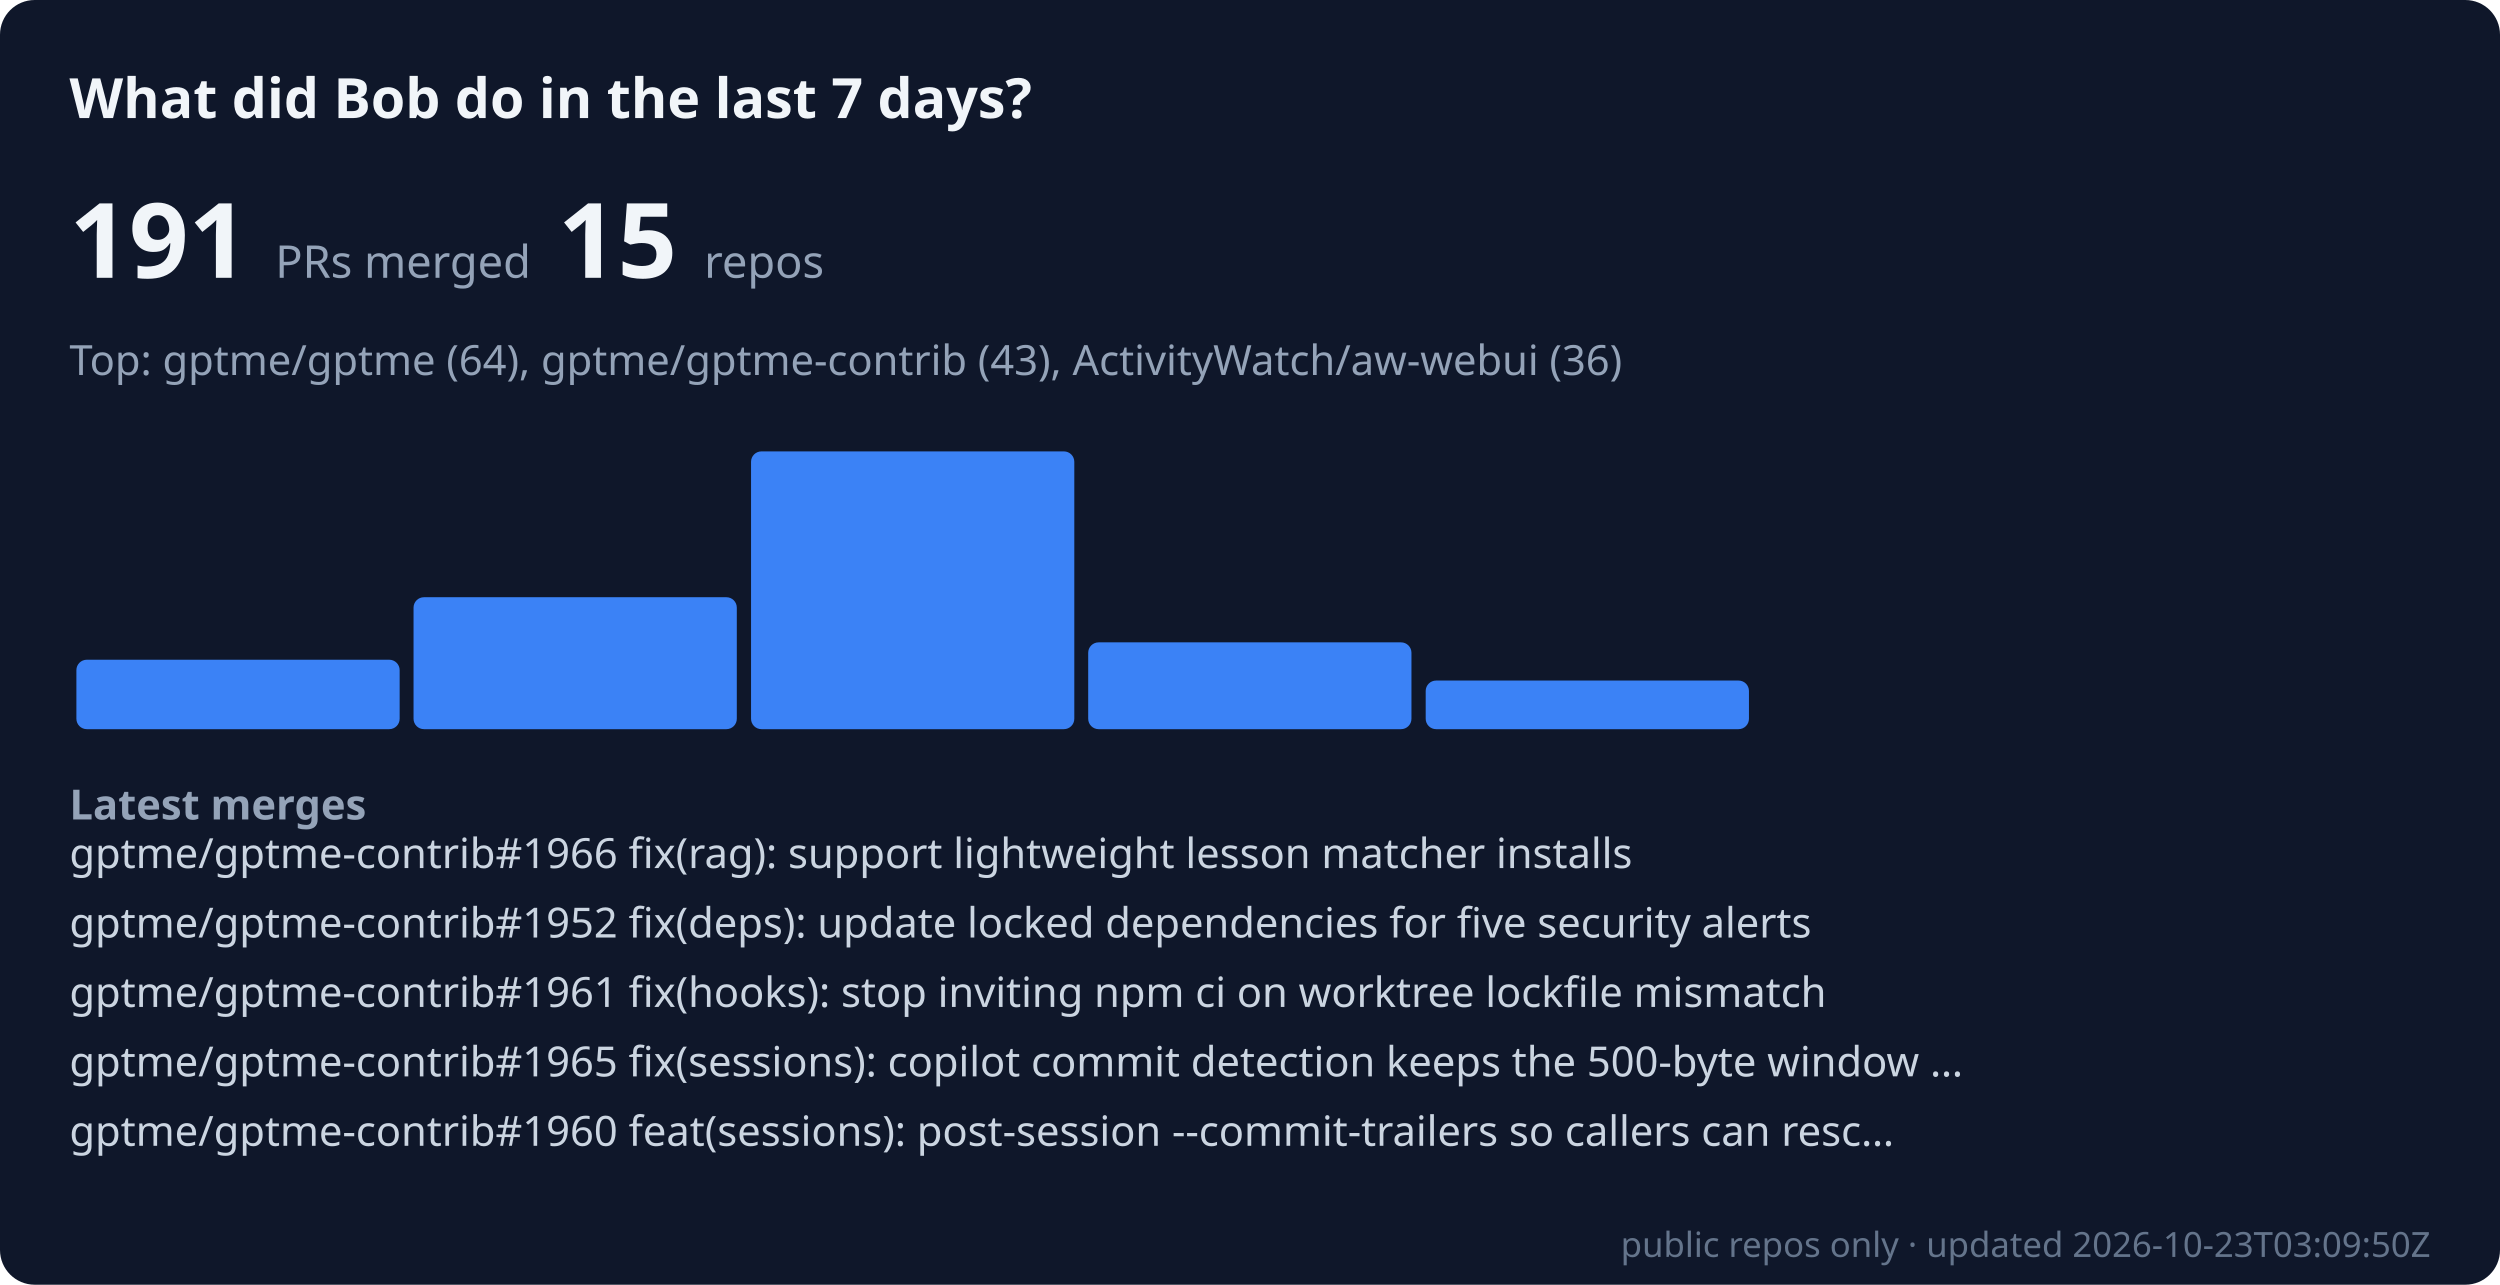
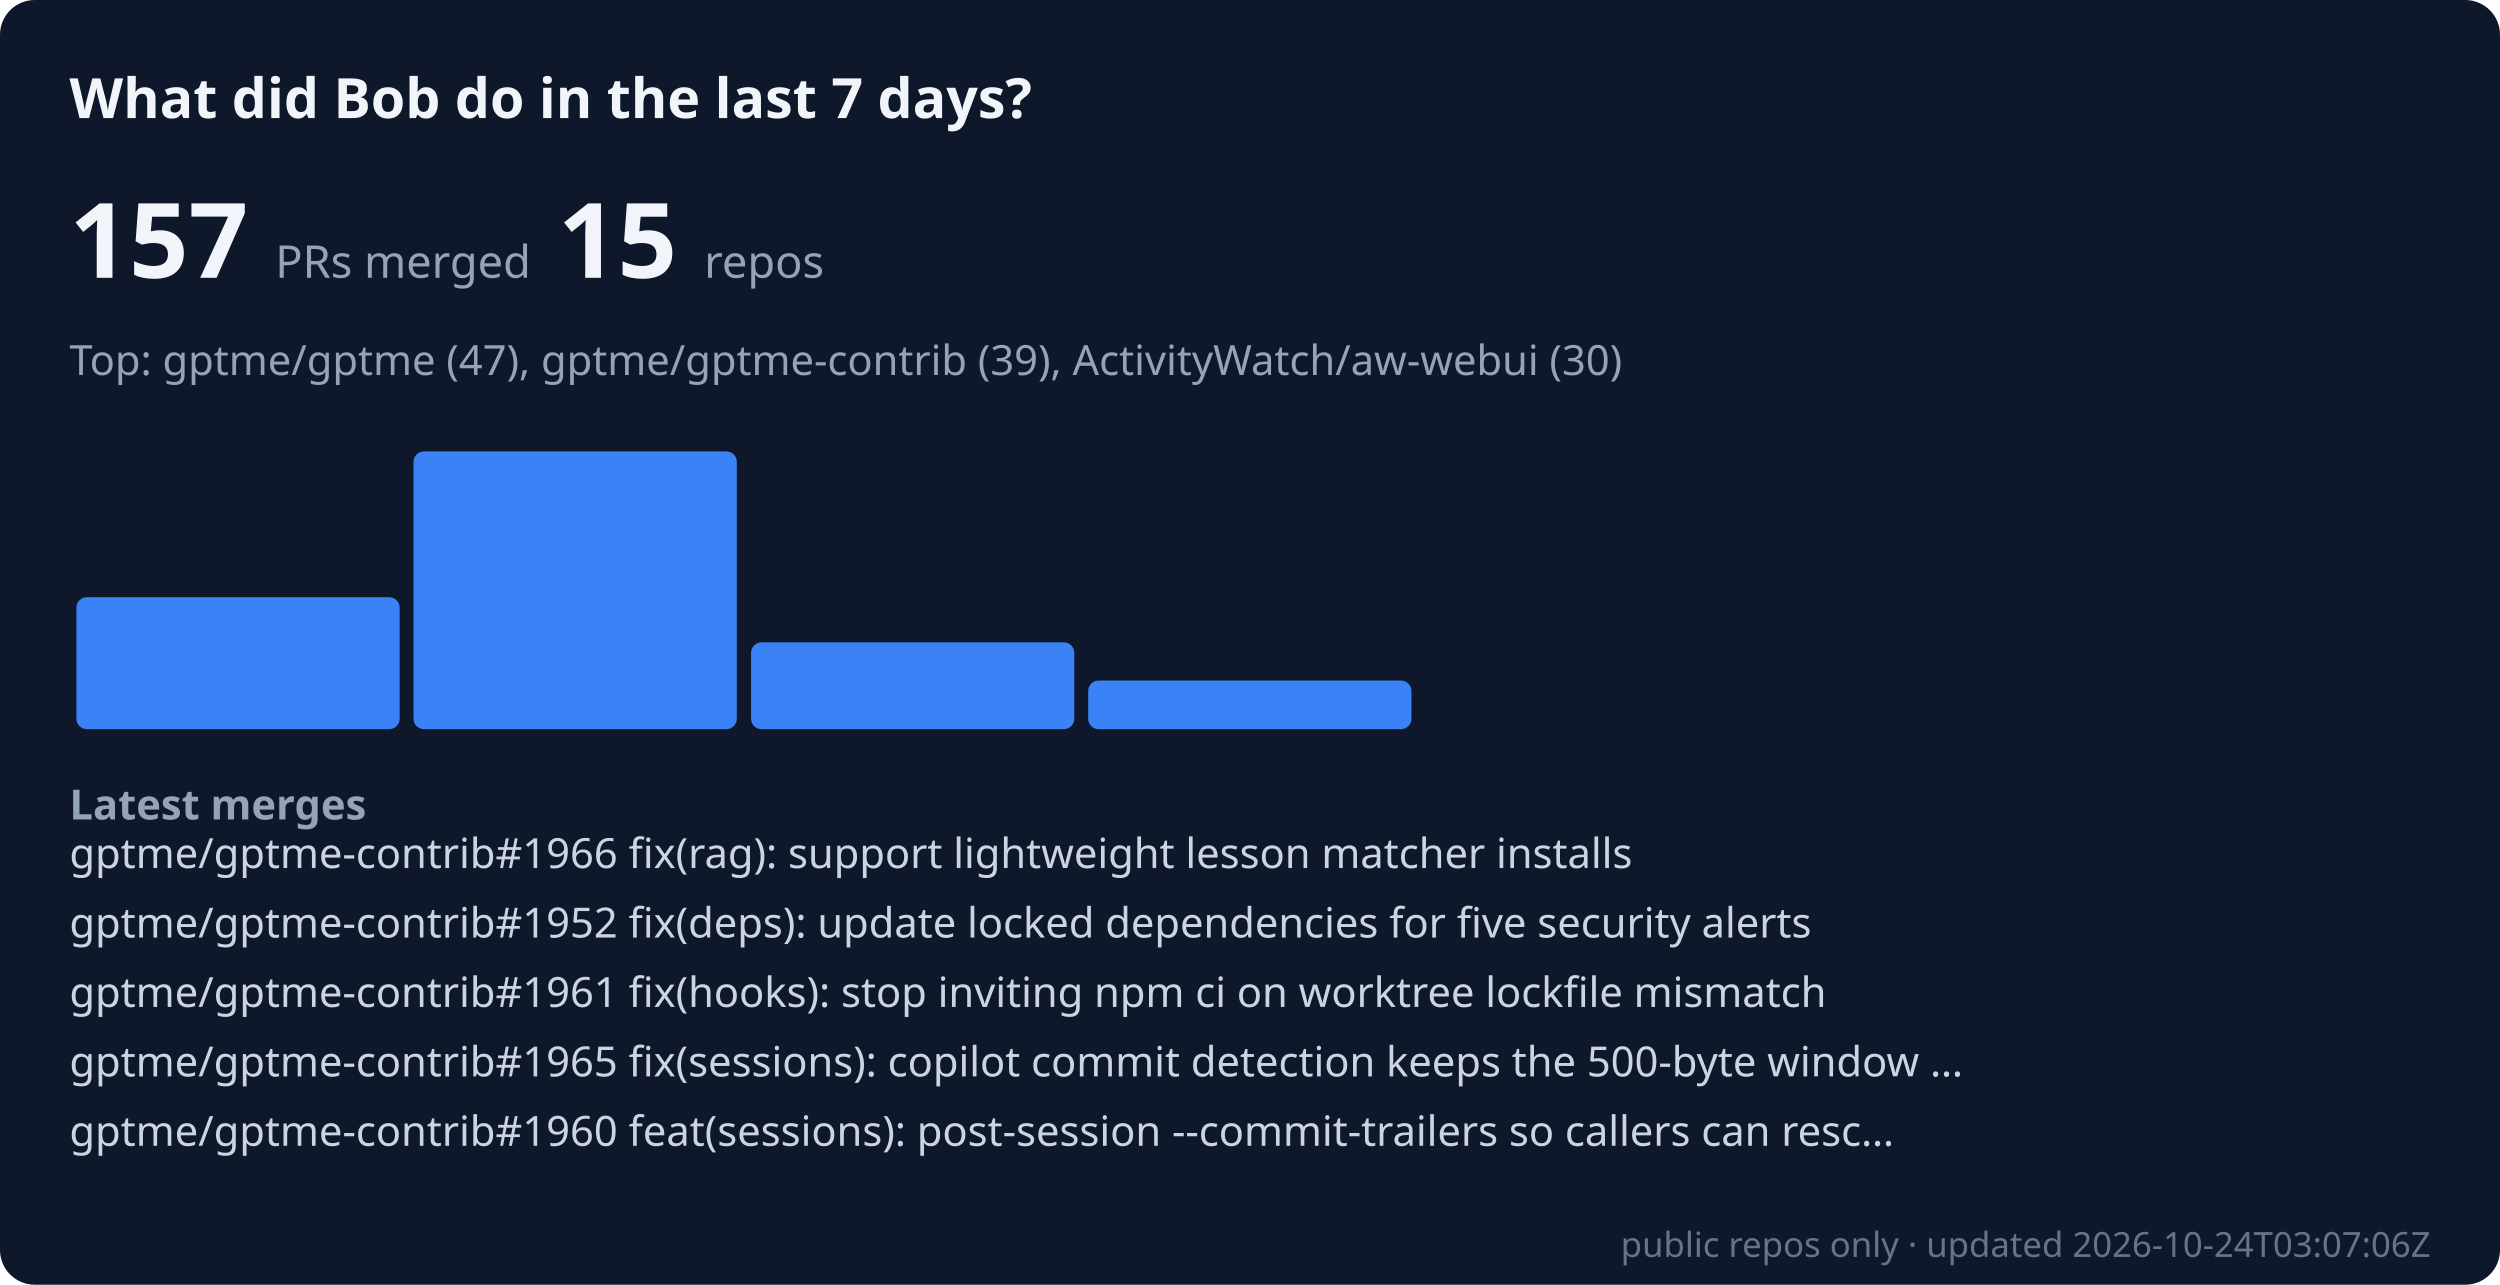
- <svg xmlns="http://www.w3.org/2000/svg" viewBox="0 0 720 370" width="100%" role="img" aria-label="Bob merged 191 public PRs across 15 repos in the last 7 days" font-family="system-ui, sans-serif">
+ <svg xmlns="http://www.w3.org/2000/svg" viewBox="0 0 720 370" width="100%" role="img" aria-label="Bob merged 157 public PRs across 15 repos in the last 7 days" font-family="system-ui, sans-serif">
  <rect width="720" height="370" rx="10" fill="#0f172a" />
  <text x="20" y="34" font-size="16" font-weight="600" fill="#f1f5f9">What did Bob do in the last 7 days?</text>
-   <text x="20" y="80" font-size="30" font-weight="700" fill="#f1f5f9">191 <tspan font-size="13" font-weight="400" fill="#94a3b8">PRs merged</tspan>  15 <tspan font-size="13" font-weight="400" fill="#94a3b8">repos</tspan>
+   <text x="20" y="80" font-size="30" font-weight="700" fill="#f1f5f9">157 <tspan font-size="13" font-weight="400" fill="#94a3b8">PRs merged</tspan>  15 <tspan font-size="13" font-weight="400" fill="#94a3b8">repos</tspan>
  </text>
-   <text x="20" y="108" font-size="12" fill="#94a3b8">Top: gptme/gptme (64), gptme/gptme-contrib (43), ActivityWatch/aw-webui (36)</text>
-   <rect x="22.0" y="190" width="93.1" height="20" rx="3" fill="#3b82f6" />
-   <rect x="119.1" y="172" width="93.1" height="38" rx="3" fill="#3b82f6" />
-   <rect x="216.3" y="130" width="93.1" height="80" rx="3" fill="#3b82f6" />
-   <rect x="313.4" y="185" width="93.1" height="25" rx="3" fill="#3b82f6" />
-   <rect x="410.6" y="196" width="93.1" height="14" rx="3" fill="#3b82f6" />
+   <text x="20" y="108" font-size="12" fill="#94a3b8">Top: gptme/gptme (47), gptme/gptme-contrib (39), ActivityWatch/aw-webui (30)</text>
+   <rect x="22.0" y="172" width="93.1" height="38" rx="3" fill="#3b82f6" />
+   <rect x="119.1" y="130" width="93.1" height="80" rx="3" fill="#3b82f6" />
+   <rect x="216.3" y="185" width="93.1" height="25" rx="3" fill="#3b82f6" />
+   <rect x="313.4" y="196" width="93.1" height="14" rx="3" fill="#3b82f6" />
+   <rect x="410.6" y="210" width="93.1" height="0" rx="3" fill="#3b82f6" />
  <rect x="507.7" y="210" width="93.1" height="0" rx="3" fill="#3b82f6" />
  <rect x="604.9" y="210" width="93.1" height="0" rx="3" fill="#3b82f6" />
  <text x="20" y="236" font-size="12" font-weight="600" fill="#94a3b8">Latest merges</text>
  <text x="20" y="250" font-size="12" fill="#cbd5e1">gptme/gptme-contrib#1966 fix(rag): support lightweight lesson matcher installs</text>
  <text x="20" y="270" font-size="12" fill="#cbd5e1">gptme/gptme-contrib#1952 fix(deps): update locked dependencies for five security alerts</text>
  <text x="20" y="290" font-size="12" fill="#cbd5e1">gptme/gptme-contrib#1961 fix(hooks): stop inviting npm ci on worktree lockfile mismatch</text>
  <text x="20" y="310" font-size="12" fill="#cbd5e1">gptme/gptme-contrib#1965 fix(sessions): copilot commit detection keeps the 500-byte window …</text>
  <text x="20" y="330" font-size="12" fill="#cbd5e1">gptme/gptme-contrib#1960 feat(sessions): post-session --commit-trailers so callers can resc…</text>
-   <text x="700" y="362" font-size="10" text-anchor="end" fill="#64748b">public repos only · updated 2026-10-23T03:09:50Z</text>
+   <text x="700" y="362" font-size="10" text-anchor="end" fill="#64748b">public repos only · updated 2026-10-24T03:07:06Z</text>
</svg>
